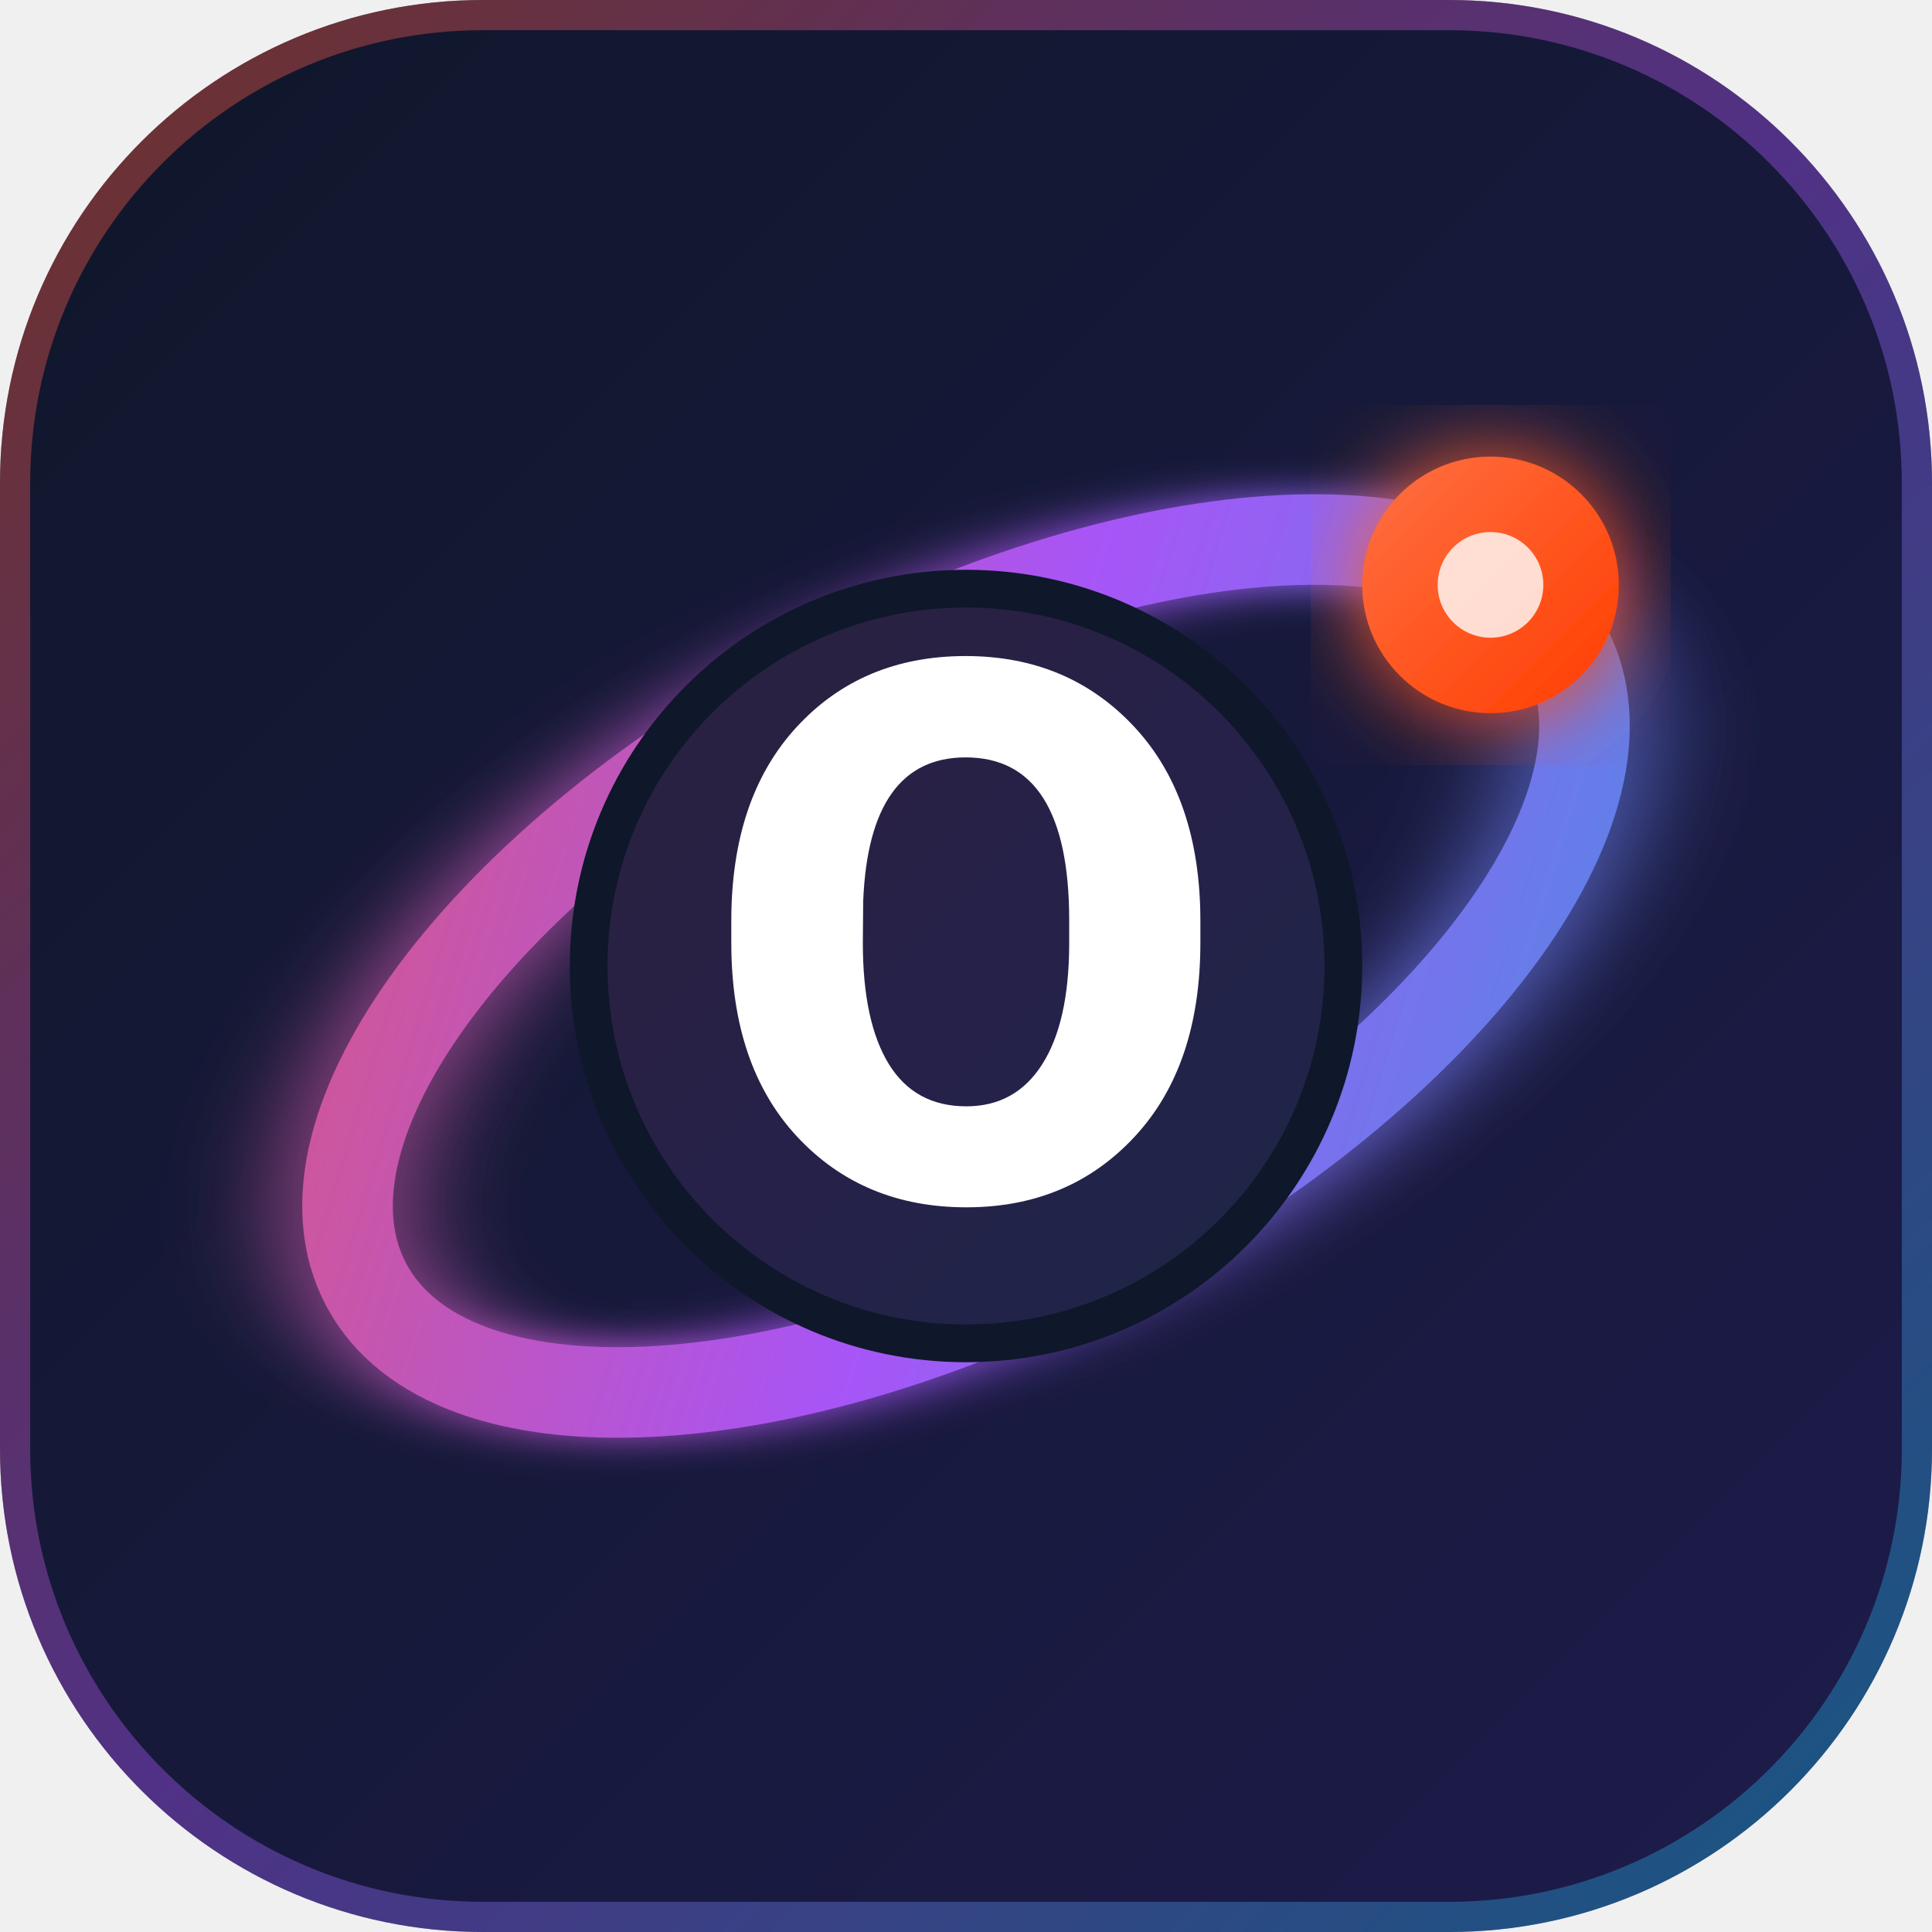
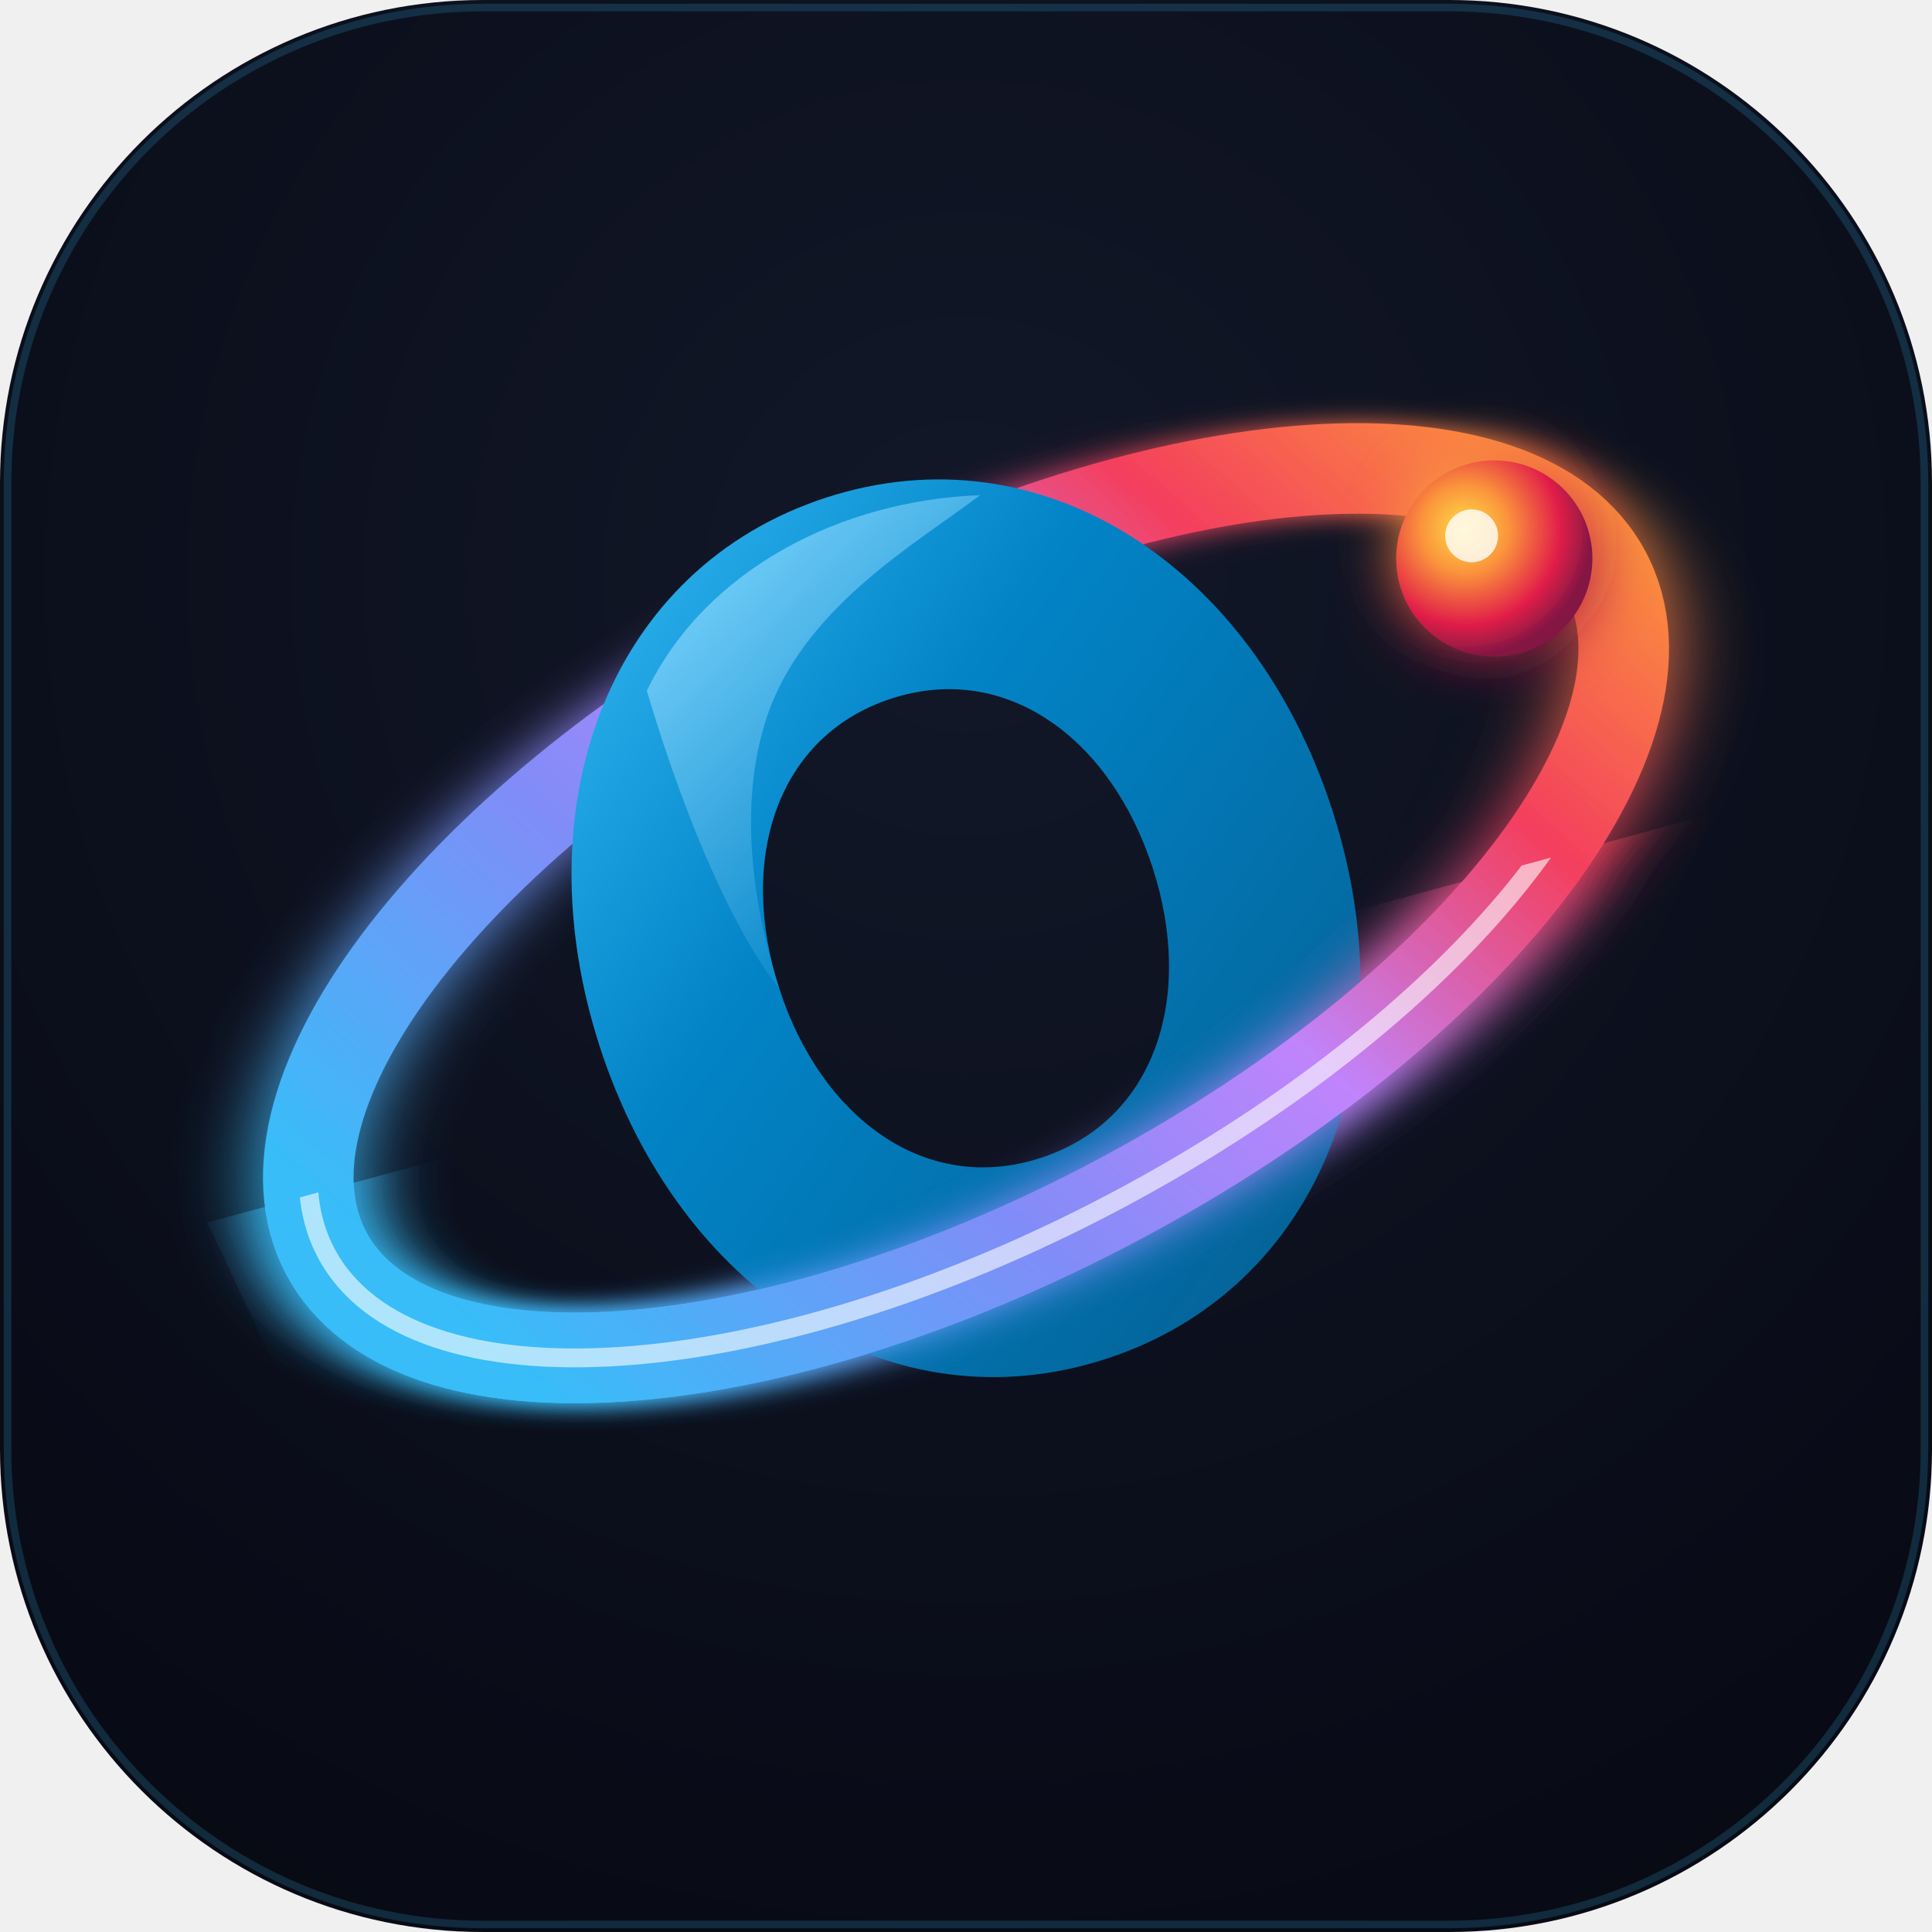
<svg xmlns="http://www.w3.org/2000/svg" width="512" height="512" viewBox="0 0 512 512" fill="none">
  <defs>
-     <linearGradient id="bg-grad" x1="0" y1="0" x2="512" y2="512" gradientUnits="userSpaceOnUse">
-       <stop offset="0%" stop-color="#0F172A" />
-       <stop offset="100%" stop-color="#1E1B4B" />
+     <radialGradient id="fav-bg" cx="50%" cy="30%" r="80%">
+       <stop offset="0%" stop-color="#121829" />
+       <stop offset="100%" stop-color="#070913" />
+     </radialGradient>
+     <linearGradient id="fav-o-grad" x1="160" y1="120" x2="360" y2="390" gradientUnits="userSpaceOnUse">
+       <stop offset="0%" stop-color="#38BDF8" />
+       <stop offset="35%" stop-color="#0284C7" />
+       <stop offset="75%" stop-color="#0369A1" />
+       <stop offset="100%" stop-color="#075985" />
    </linearGradient>
-     <linearGradient id="ring-grad" x1="0" y1="0" x2="512" y2="512" gradientUnits="userSpaceOnUse">
-       <stop offset="0%" stop-color="#FF5722" />
-       <stop offset="50%" stop-color="#A855F7" />
-       <stop offset="100%" stop-color="#06B6D4" />
+     <linearGradient id="fav-rim-grad" x1="210" y1="140" x2="310" y2="350" gradientUnits="userSpaceOnUse">
+       <stop offset="0%" stop-color="#7DD3FC" />
+       <stop offset="45%" stop-color="#0284C7" />
+       <stop offset="100%" stop-color="#0C4A6E" />
    </linearGradient>
-     <linearGradient id="orb-grad" x1="0" y1="0" x2="1" y2="1">
-       <stop offset="0%" stop-color="#FF7043" />
-       <stop offset="100%" stop-color="#FF3D00" />
+     <linearGradient id="fav-ring-grad" x1="90" y1="280" x2="430" y2="150" gradientUnits="userSpaceOnUse">
+       <stop offset="0%" stop-color="#38BDF8" />
+       <stop offset="32%" stop-color="#818CF8" />
+       <stop offset="55%" stop-color="#C084FC" />
+       <stop offset="78%" stop-color="#F43F5E" />
+       <stop offset="100%" stop-color="#FB923C" />
    </linearGradient>
-     <filter id="glow" x="-20%" y="-20%" width="140%" height="140%">
-       <feGaussianBlur stdDeviation="12" result="blur" />
-       <feComposite in="SourceGraphic" in2="blur" operator="over" />
+     <radialGradient id="fav-sat-grad" cx="35%" cy="35%" r="65%">
+       <stop offset="0%" stop-color="#FDE047" />
+       <stop offset="35%" stop-color="#FB923C" />
+       <stop offset="75%" stop-color="#E11D48" />
+       <stop offset="100%" stop-color="#831843" />
+     </radialGradient>
+     <filter id="fav-glow" x="-20%" y="-20%" width="140%" height="140%" filterUnits="userSpaceOnUse">
+       <feGaussianBlur stdDeviation="8" result="blur" />
+       <feMerge>
+         <feMergeNode in="blur" />
+         <feMergeNode in="SourceGraphic" />
+       </feMerge>
    </filter>
+     <mask id="fav-back-mask">
+       <rect width="512" height="512" fill="#FFFFFF" />
+       <ellipse cx="256" cy="246" rx="100" ry="120" fill="#000000" transform="rotate(-18 256 246)" />
+     </mask>
  </defs>
-   <rect width="512" height="512" rx="128" fill="url(#bg-grad)" />
-   <rect width="504" height="504" x="4" y="4" rx="124" stroke="url(#ring-grad)" stroke-width="8" stroke-opacity="0.4" fill="none" />
-   <ellipse cx="256" cy="256" rx="180" ry="85" fill="none" stroke="url(#ring-grad)" stroke-width="24" stroke-linecap="round" transform="rotate(-28 256 256)" filter="url(#glow)" />
-   <circle cx="256" cy="256" r="105" fill="#0F172A" />
-   <circle cx="256" cy="256" r="95" fill="url(#ring-grad)" opacity="0.15" />
-   <text x="256" y="318" font-family="-apple-system, BlinkMacSystemFont, 'Segoe UI', Roboto, sans-serif" font-size="200" font-weight="900" fill="#FFFFFF" text-anchor="middle">O</text>
-   <circle cx="395" cy="155" r="34" fill="url(#orb-grad)" filter="url(#glow)" />
-   <circle cx="395" cy="155" r="14" fill="#FFF" opacity="0.8" />
+   <rect width="512" height="512" rx="128" fill="url(#fav-bg)" />
+   <rect width="508" height="508" x="2" y="2" rx="126" stroke="#38BDF8" stroke-width="2" stroke-opacity="0.18" fill="none" />
+   <g mask="url(#fav-back-mask)">
+     <ellipse cx="256" cy="242" rx="192" ry="86" fill="none" stroke="url(#fav-ring-grad)" stroke-width="24" transform="rotate(-28 256 242)" filter="url(#fav-glow)" />
+   </g>
+   <g transform="rotate(-18 256 246)">
+     <path d="M 256 126              C 316 126, 358 178, 358 246              C 358 314, 316 366, 256 366              C 196 366, 154 314, 154 246              C 154 178, 196 126, 256 126 Z              M 256 182              C 224 182, 204 210, 204 246              C 204 282, 224 310, 256 310              C 288 310, 308 282, 308 246              C 308 210, 288 182, 256 182 Z" fill="url(#fav-o-grad)" fill-rule="evenodd" />
+     <path d="M 195 160              C 220 134, 260 128, 295 138              C 275 145, 240 152, 222 178              C 208 198, 204 225, 204 246              C 198 230, 194 200, 195 160 Z" fill="url(#fav-rim-grad)" opacity="0.85" />
+   </g>
+   <g>
+     <clipPath id="fav-front-clip">
+       <path d="M 40 220 L 480 320 L 400 480 L 30 420 Z" />
+     </clipPath>
+     <ellipse cx="256" cy="242" rx="192" ry="86" fill="none" stroke="url(#fav-ring-grad)" stroke-width="24" transform="rotate(-28 256 242)" clip-path="url(#fav-front-clip)" filter="url(#fav-glow)" />
+     <ellipse cx="256" cy="242" rx="192" ry="86" fill="none" stroke="#FFFFFF" stroke-width="5" stroke-opacity="0.6" transform="rotate(-28 256 242)" clip-path="url(#fav-front-clip)" />
+   </g>
+   <circle cx="396" cy="148" r="26" fill="url(#fav-sat-grad)" filter="url(#fav-glow)" />
+   <circle cx="390" cy="142" r="7" fill="#FFFFFF" opacity="0.8" />
</svg>
